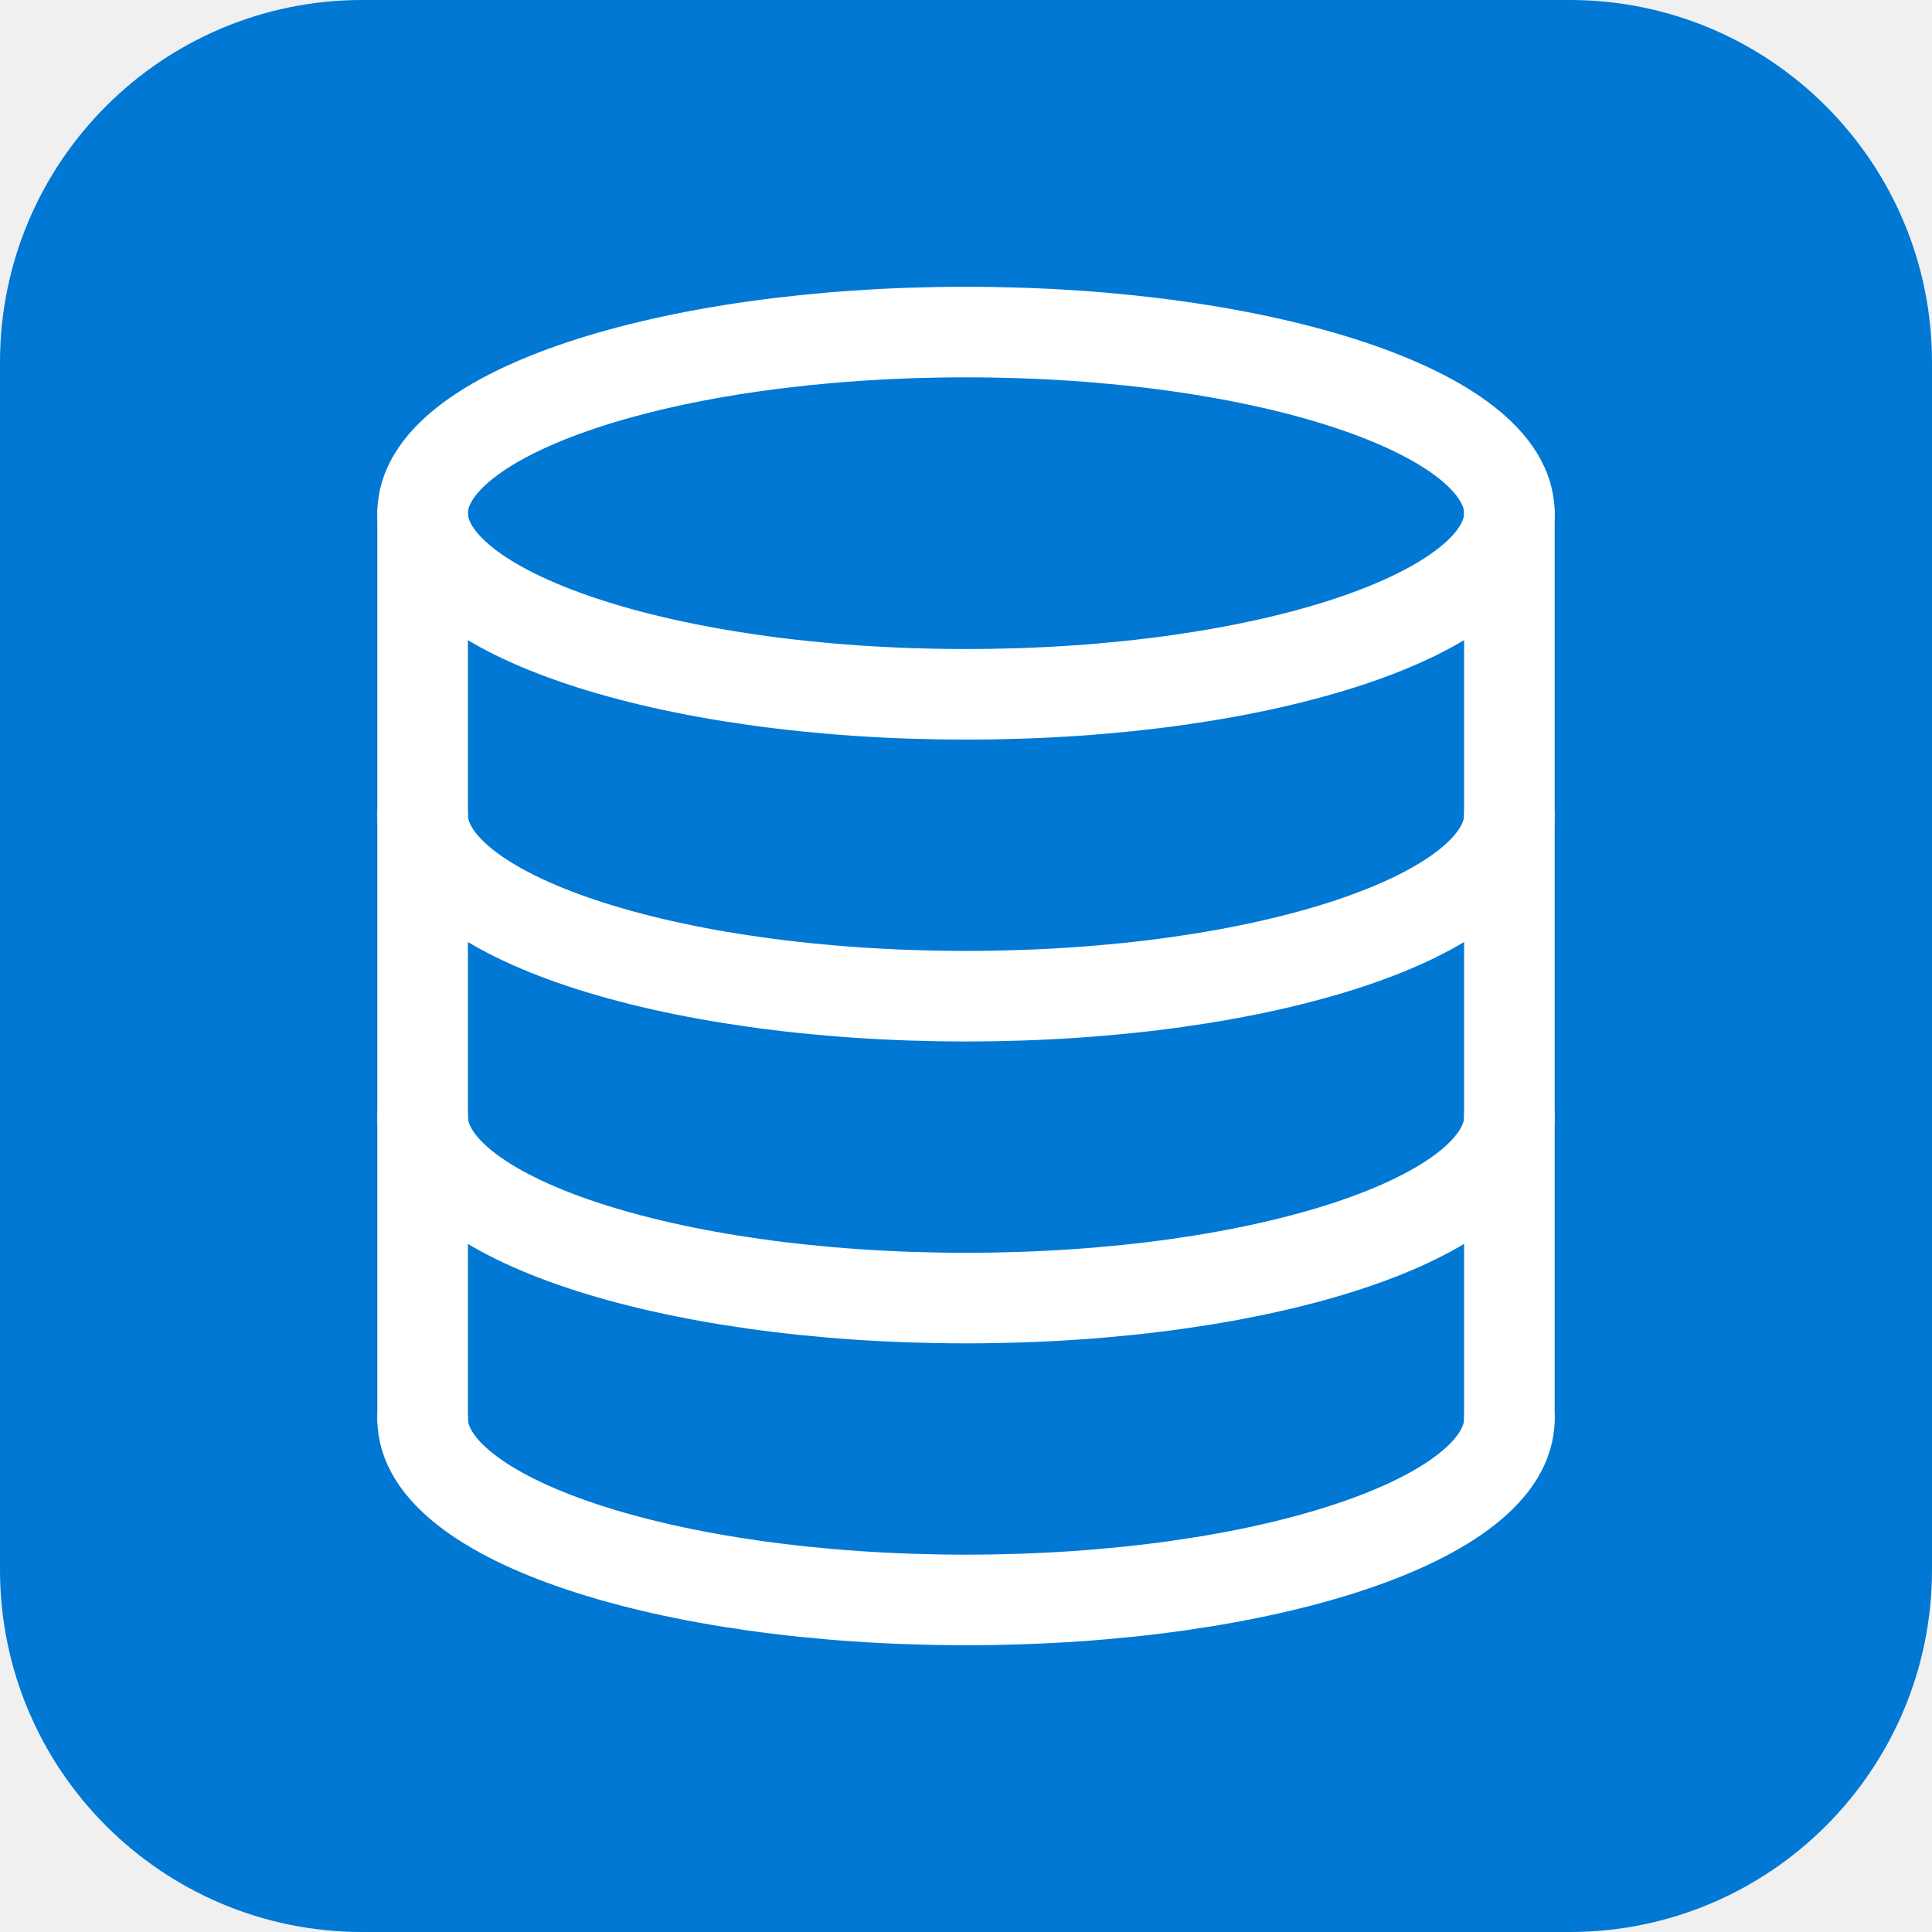
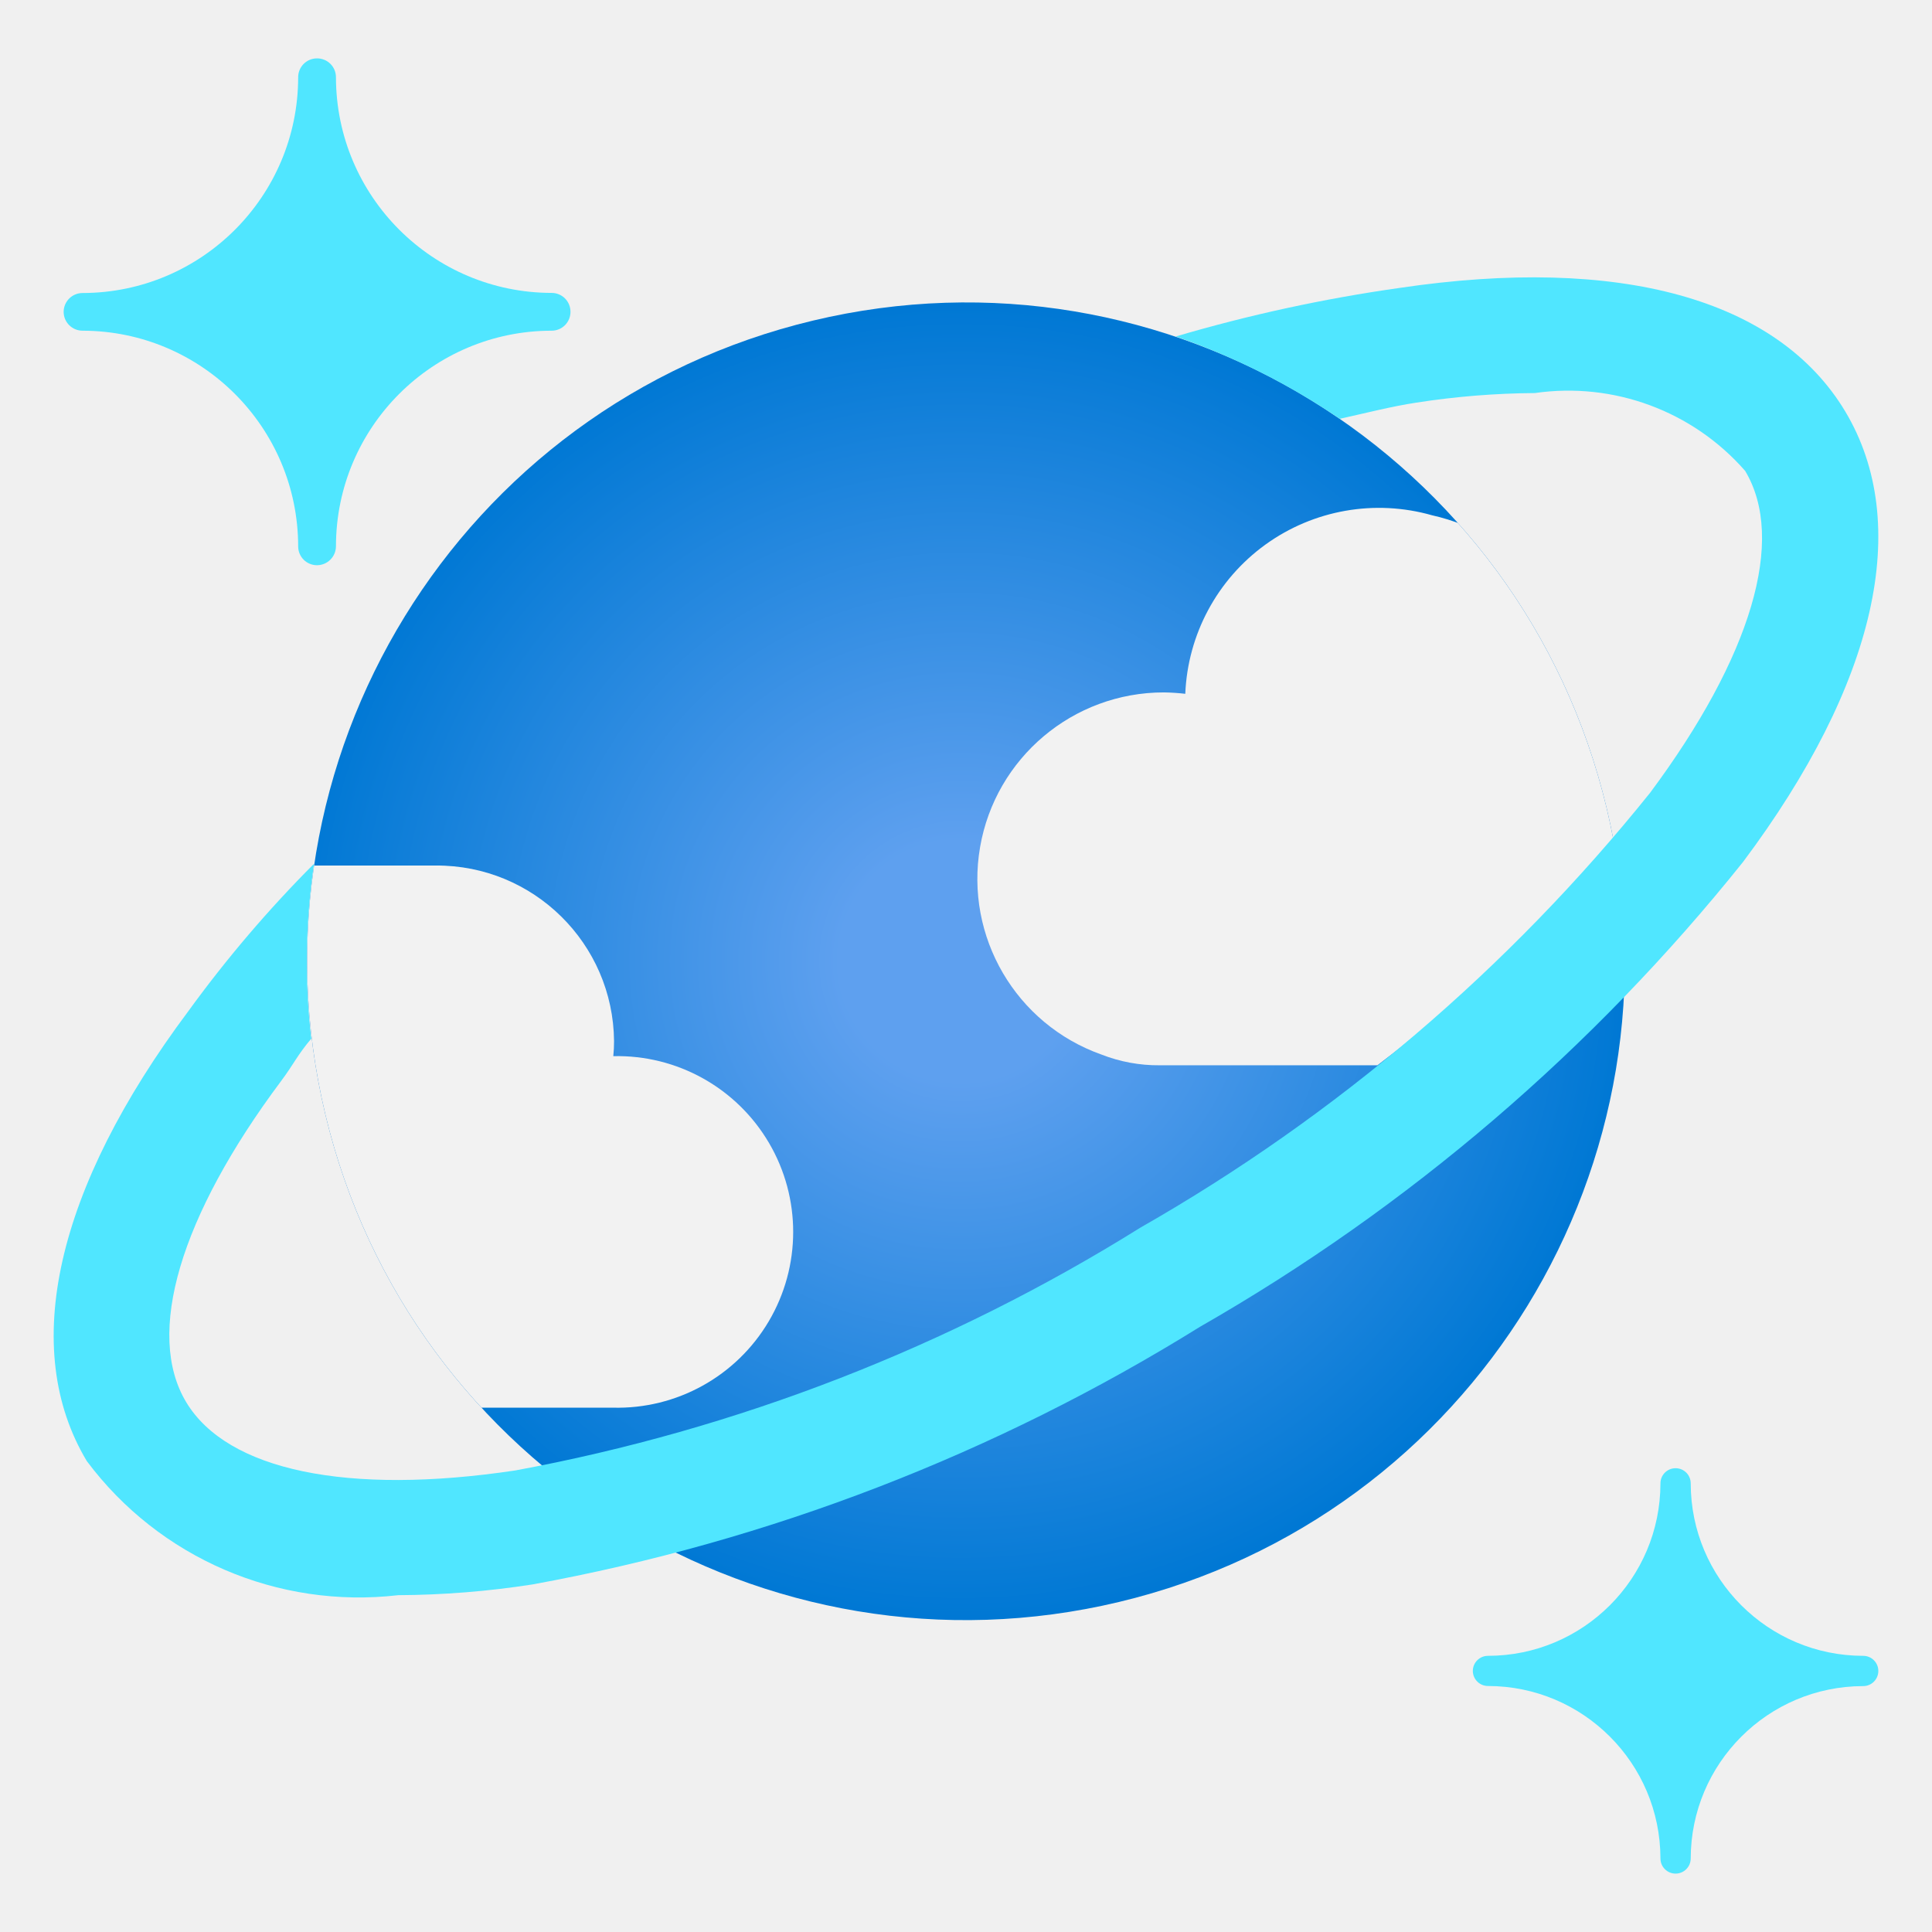
- <svg xmlns="http://www.w3.org/2000/svg" width="256px" height="256px" viewBox="0 0 256 256" version="1.1" preserveAspectRatio="xMidYMid">
-   <rect fill="#0078D4" x="0" y="0" width="256" height="256" rx="48" />
-   <g fill="none" stroke="#FFFFFF" stroke-width="12" stroke-linecap="round" stroke-linejoin="round">
-     <ellipse cx="128" cy="68" rx="72" ry="24" />
-     <path d="M56 68 V188 M200 68 V188" />
-     <path d="M56 108 A72 24 0 0 0 200 108" />
-     <path d="M56 148 A72 24 0 0 0 200 148" />
-     <path d="M56 188 A72 24 0 0 0 200 188" />
+ <svg xmlns="http://www.w3.org/2000/svg" id="b089cfca-0de1-451c-a1ca-6680ea50cb4f" width="18" height="18" viewBox="0 0 18 18">
+   <defs>
+     <radialGradient id="b25d0836-964a-4c84-8c20-855f66e8345e" cx="-105.006" cy="-10.409" r="5.954" gradientTransform="translate(117.739 19.644) scale(1.036 1.027)" gradientUnits="userSpaceOnUse">
+       <stop offset="0.183" stop-color="#5ea0ef" />
+       <stop offset="1" stop-color="#0078d4" />
+     </radialGradient>
+     <clipPath id="b36c7f5d-2ef1-4760-8a25-eeb9661f4e47">
+       <path d="M14.969,7.53A6.137,6.137,0,1,1,7.574,2.987,6.137,6.137,0,0,1,14.969,7.53Z" fill="none" />
+     </clipPath>
+   </defs>
+   <path d="M2.954,5.266a.175.175,0,0,1-.176-.176h0A2.012,2.012,0,0,0,.769,3.081a.176.176,0,0,1-.176-.175h0a.176.176,0,0,1,.176-.176A2.012,2.012,0,0,0,2.778.72.175.175,0,0,1,2.954.544h0A.175.175,0,0,1,3.13.72h0A2.012,2.012,0,0,0,5.139,2.729a.175.175,0,0,1,.176.176h0a.175.175,0,0,1-.176.176h0A2.011,2.011,0,0,0,3.13,5.09.177.177,0,0,1,2.954,5.266Z" fill="#50e6ff" />
+   <path d="M15.611,17.456a.141.141,0,0,1-.141-.141h0a1.609,1.609,0,0,0-1.607-1.607.141.141,0,0,1-.141-.14h0a.141.141,0,0,1,.141-.141h0a1.608,1.608,0,0,0,1.607-1.607.141.141,0,0,1,.141-.141h0a.141.141,0,0,1,.141.141h0a1.608,1.608,0,0,0,1.607,1.607.141.141,0,1,1,0,.282h0a1.609,1.609,0,0,0-1.607,1.607A.141.141,0,0,1,15.611,17.456Z" fill="#50e6ff" />
+   <g>
+     <path d="M14.969,7.53A6.137,6.137,0,1,1,7.574,2.987,6.137,6.137,0,0,1,14.969,7.53Z" fill="url(#b25d0836-964a-4c84-8c20-855f66e8345e)" />
+     <g clip-path="url(#b36c7f5d-2ef1-4760-8a25-eeb9661f4e47)">
+       <path d="M5.709,13.115A1.638,1.638,0,1,0,5.714,9.84,1.307,1.307,0,0,0,5.721,9.7,1.651,1.651,0,0,0,4.06,8.064H2.832a6.251,6.251,0,0,0,1.595,5.051Z" fill="#f2f2f2" />
+       <path d="M15.045,7.815c0-.015,0-.03-.007-.044a5.978,5.978,0,0,0-1.406-2.88,1.825,1.825,0,0,0-.289-.09,1.806,1.806,0,0,0-2.3,1.663,2,2,0,0,0-.2-.013,1.737,1.737,0,0,0-.581,3.374,1.451,1.451,0,0,0,.541.1h2.03A13.453,13.453,0,0,0,15.045,7.815Z" fill="#f2f2f2" />
+     </g>
  </g>
+   <path d="M17.191,3.832c-.629-1.047-2.1-1.455-4.155-1.149a14.606,14.606,0,0,0-2.082.452,6.456,6.456,0,0,1,1.528.767c.241-.053.483-.116.715-.151A7.49,7.49,0,0,1,14.3,3.662a2.188,2.188,0,0,1,1.959.725h0c.383.638.06,1.729-.886,3a16.723,16.723,0,0,1-4.749,4.051A16.758,16.758,0,0,1,4.8,13.7c-1.564.234-2.682,0-3.065-.636s-.06-1.73.886-2.995c.117-.157.146-.234.279-.392a6.252,6.252,0,0,1,.026-1.63A11.552,11.552,0,0,0,1.756,9.419C.517,11.076.181,12.566.809,13.613a3.165,3.165,0,0,0,2.9,1.249,8.434,8.434,0,0,0,1.251-.1,17.855,17.855,0,0,0,6.219-2.4,17.808,17.808,0,0,0,5.061-4.332C17.483,6.369,17.819,4.88,17.191,3.832Z" fill="#50e6ff" />
</svg>
